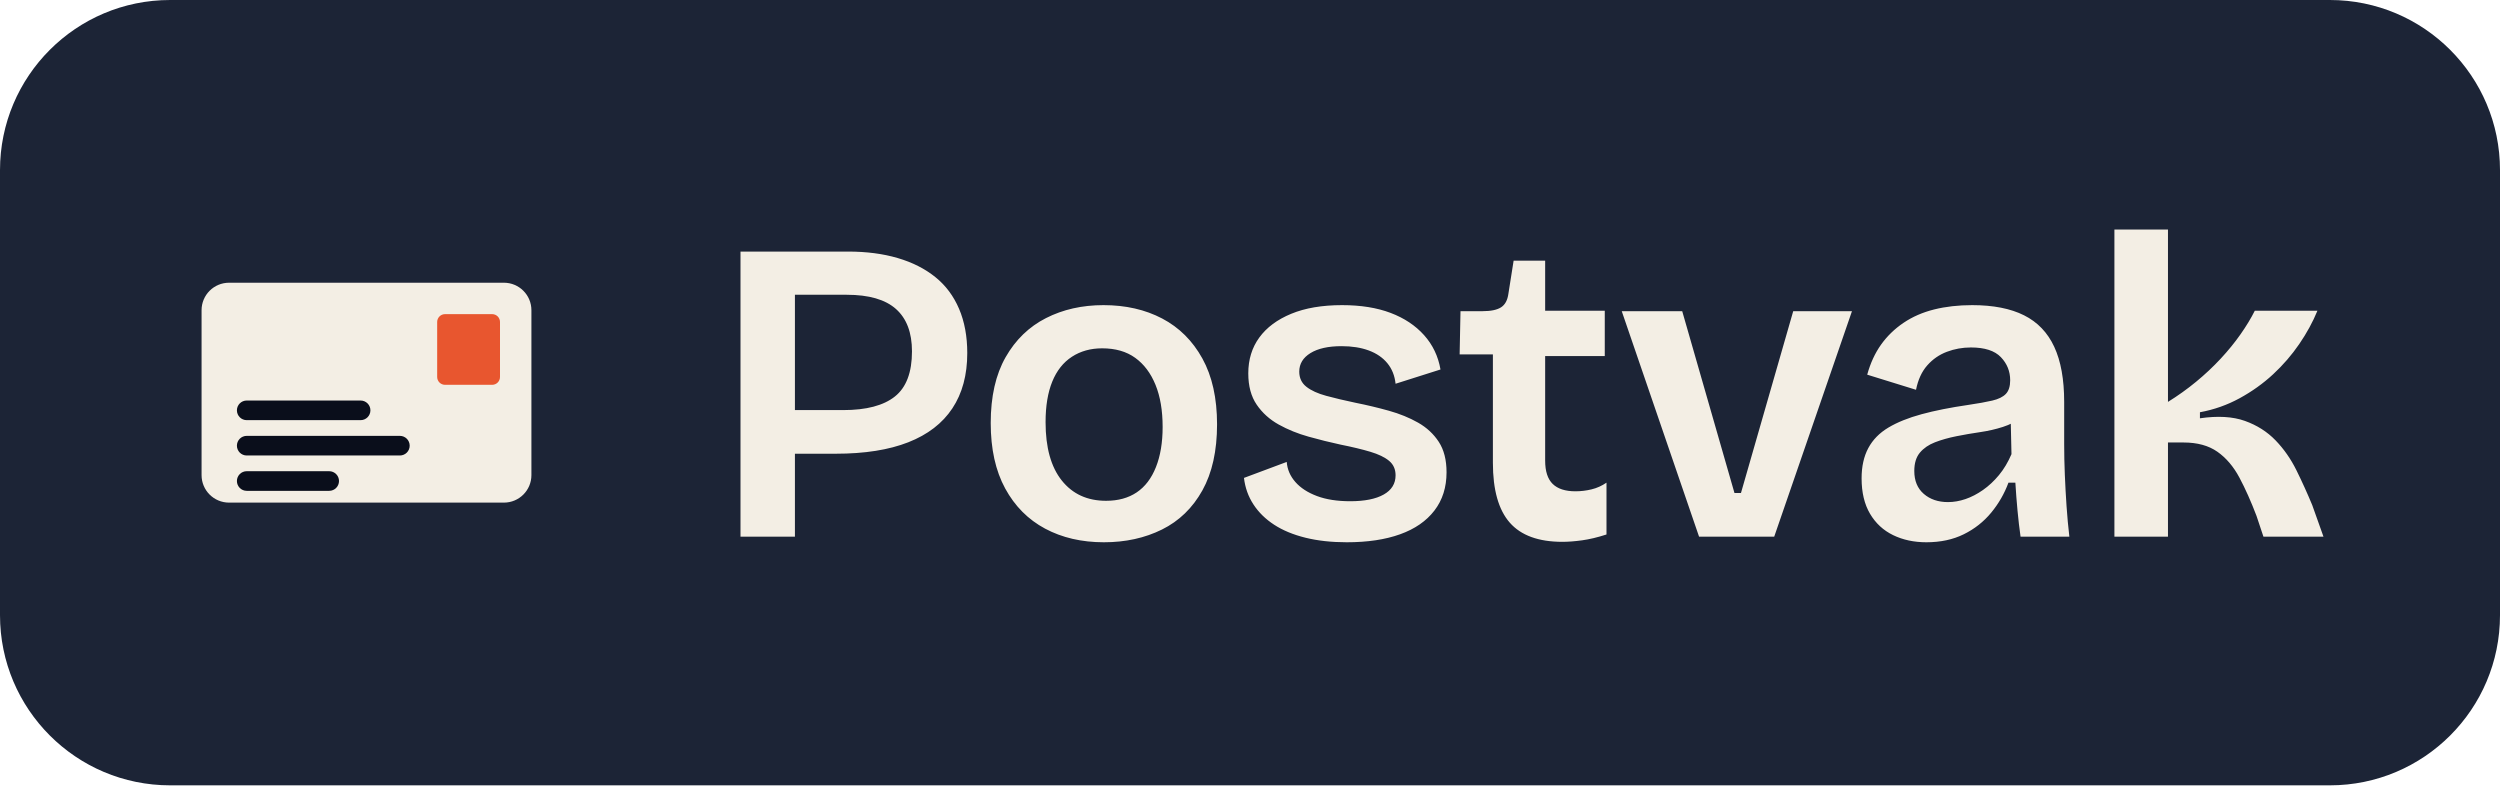
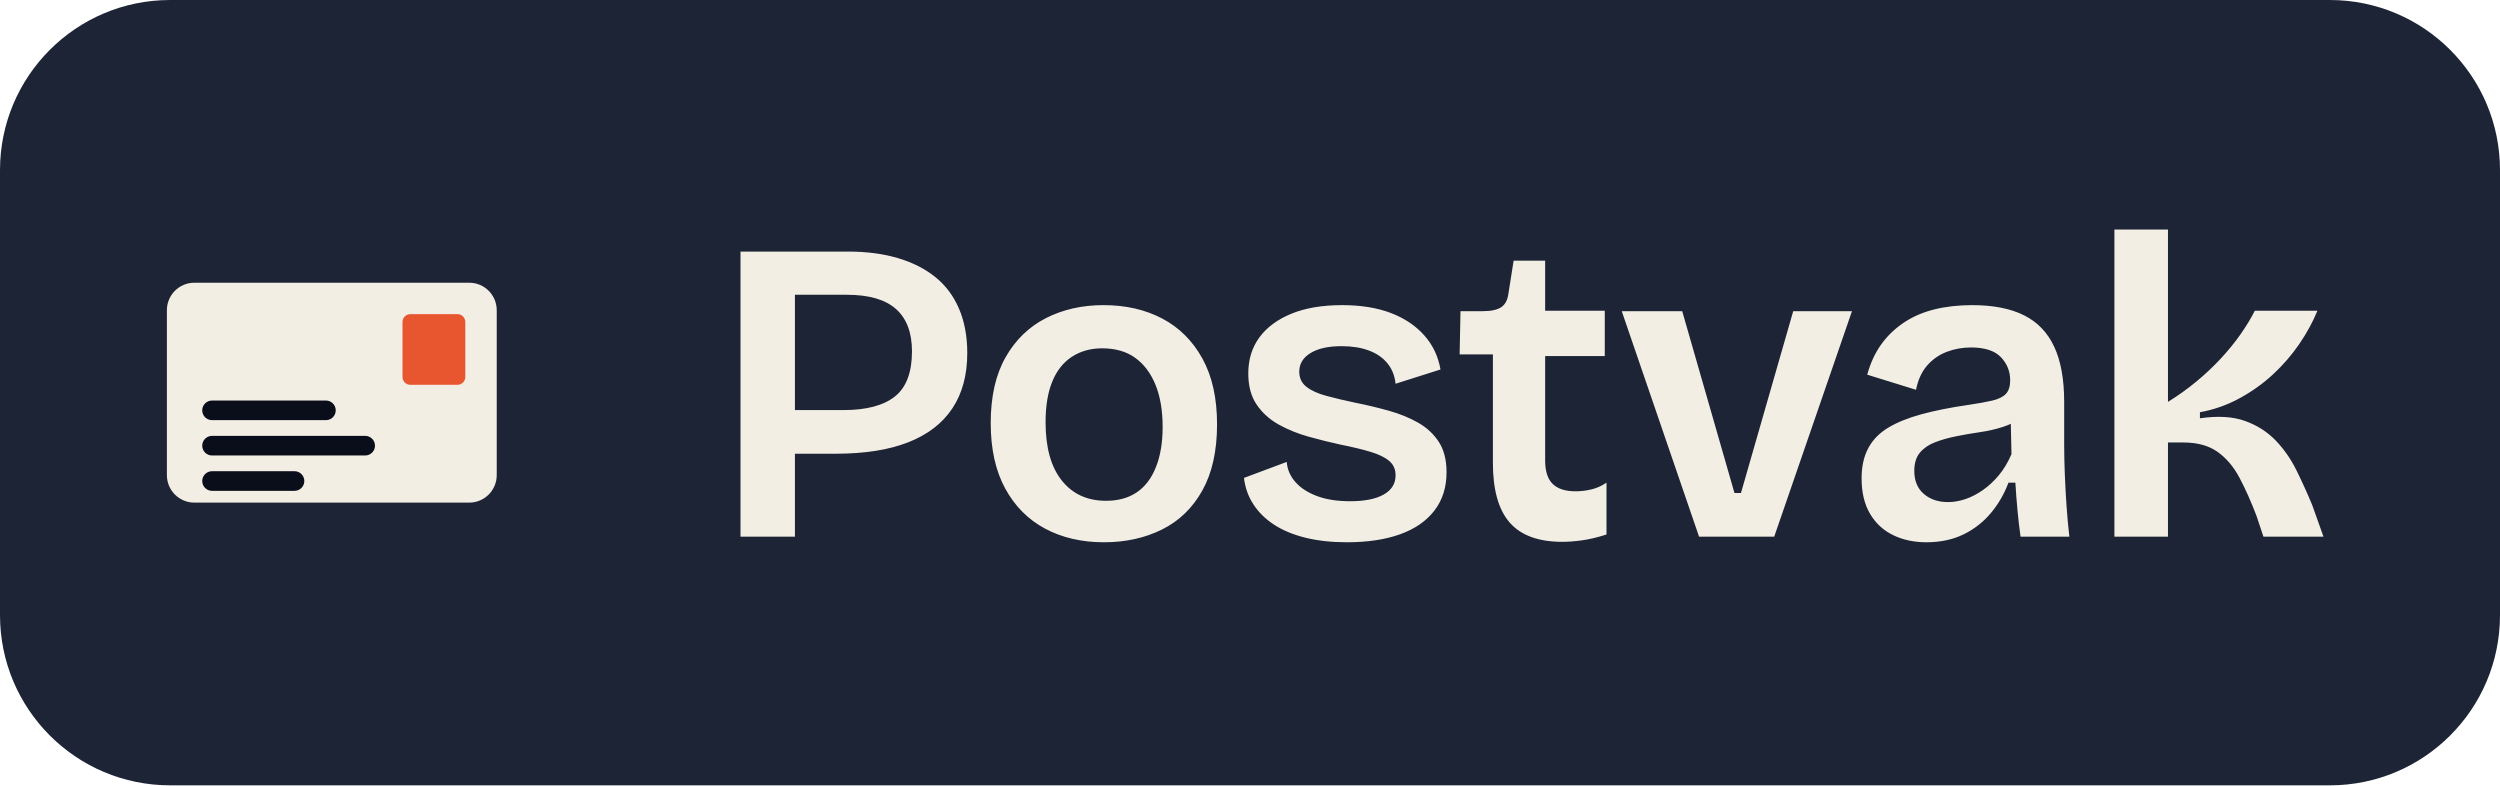
<svg xmlns="http://www.w3.org/2000/svg" width="382" height="120">
  <path fill="#1c2436" stroke="none" d="M 26 0 L 356 0 C 370.359 0 382 11.641 382 26 L 382 94 C 382 108.359 370.359 120 356 120 L 26 120 C 11.641 120 0 108.359 0 94 L 0 26 C -0 11.641 11.641 0 26 0 Z" />
-   <g transform="matrix(0.6 0 0 0.6 20 24)">
+   <g transform="matrix(0.6 0 0 0.6 14.7 24)">
    <path fill="#f3eee4" stroke="none" d="M 25 32 L 95 32 C 98.866 32 102 35.134 102 39 L 102 81 C 102 84.866 98.866 88 95 88 L 25 88 C 21.134 88 18 84.866 18 81 L 18 39 C 18 35.134 21.134 32 25 32 Z" />
    <path fill="#e8562f" stroke="none" d="M 80 40 L 92 40 C 93.105 40 94 40.895 94 42 L 94 56 C 94 57.105 93.105 58 92 58 L 80 58 C 78.895 58 78 57.105 78 56 L 78 42 C 78 40.895 78.895 40 80 40 Z" />
    <path fill="#0a0e1b" stroke="none" d="M 29.5 62 L 58.5 62 C 59.881 62 61 63.119 61 64.5 L 61 64.5 C 61 65.881 59.881 67 58.5 67 L 29.5 67 C 28.119 67 27 65.881 27 64.5 L 27 64.5 C 27 63.119 28.119 62 29.5 62 Z" />
    <path fill="#0a0e1b" stroke="none" d="M 29.5 71 L 68.5 71 C 69.881 71 71 72.119 71 73.5 L 71 73.5 C 71 74.881 69.881 76 68.5 76 L 29.5 76 C 28.119 76 27 74.881 27 73.5 L 27 73.5 C 27 72.119 28.119 71 29.5 71 Z" />
    <path fill="#0a0e1b" stroke="none" d="M 29.5 80 L 50.5 80 C 51.881 80 53 81.119 53 82.5 L 53 82.5 C 53 83.881 51.881 85 50.5 85 L 29.5 85 C 28.119 85 27 83.881 27 82.5 L 27 82.5 C 27 81.119 28.119 80 29.5 80 Z" />
  </g>
  <g>
    <path fill="#f3eee4" stroke="none" d="M 118.626 69.328 L 118.626 62.662 L 128.856 62.662 Q 134.136 62.662 136.743 60.583 Q 139.35 58.504 139.35 53.686 Q 139.35 49.396 136.908 47.218 Q 134.466 45.04 129.384 45.04 L 118.626 45.04 L 118.626 38.44 L 129.582 38.44 Q 133.806 38.44 137.172 39.43 Q 140.538 40.42 142.914 42.334 Q 145.29 44.248 146.544 47.185 Q 147.798 50.122 147.798 53.95 Q 147.798 58.966 145.521 62.398 Q 143.244 65.83 138.789 67.579 Q 134.334 69.328 127.734 69.328 Z M 113.148 82 L 113.148 38.44 L 121.464 38.44 L 121.464 82 Z M 168.674 82.858 Q 163.592 82.858 159.698 80.779 Q 155.804 78.7 153.593 74.641 Q 151.382 70.582 151.382 64.642 Q 151.382 58.57 153.659 54.577 Q 155.936 50.584 159.83 48.604 Q 163.724 46.624 168.608 46.624 Q 173.69 46.624 177.584 48.67 Q 181.478 50.716 183.722 54.775 Q 185.966 58.834 185.966 64.84 Q 185.966 70.912 183.722 74.938 Q 181.478 78.964 177.551 80.911 Q 173.624 82.858 168.674 82.858 Z M 169.004 76.522 Q 171.776 76.522 173.69 75.235 Q 175.604 73.948 176.627 71.374 Q 177.65 68.8 177.65 65.236 Q 177.65 61.474 176.561 58.801 Q 175.472 56.128 173.459 54.676 Q 171.446 53.224 168.41 53.224 Q 165.77 53.224 163.79 54.511 Q 161.81 55.798 160.787 58.306 Q 159.764 60.814 159.764 64.51 Q 159.764 70.318 162.239 73.42 Q 164.714 76.522 169.004 76.522 Z M 205.786 82.858 Q 202.288 82.858 199.483 82.165 Q 196.678 81.472 194.698 80.185 Q 192.718 78.898 191.53 77.083 Q 190.342 75.268 190.078 73.024 L 196.612 70.582 Q 196.744 72.298 197.932 73.651 Q 199.12 75.004 201.232 75.796 Q 203.344 76.588 206.314 76.588 Q 209.614 76.588 211.429 75.565 Q 213.244 74.542 213.244 72.628 Q 213.244 71.242 212.254 70.417 Q 211.264 69.592 209.383 69.031 Q 207.502 68.47 204.862 67.942 Q 202.42 67.414 199.945 66.721 Q 197.47 66.028 195.391 64.873 Q 193.312 63.718 192.025 61.837 Q 190.738 59.956 190.738 57.052 Q 190.738 53.884 192.421 51.574 Q 194.104 49.264 197.305 47.944 Q 200.506 46.624 205.06 46.624 Q 209.35 46.624 212.485 47.812 Q 215.62 49 217.6 51.211 Q 219.58 53.422 220.108 56.458 L 213.244 58.636 Q 213.046 56.788 211.99 55.501 Q 210.934 54.214 209.152 53.554 Q 207.37 52.894 204.994 52.894 Q 201.958 52.894 200.242 53.95 Q 198.526 55.006 198.526 56.788 Q 198.526 58.24 199.615 59.098 Q 200.704 59.956 202.651 60.484 Q 204.598 61.012 207.106 61.54 Q 209.746 62.068 212.221 62.761 Q 214.696 63.454 216.676 64.576 Q 218.656 65.698 219.844 67.513 Q 221.032 69.328 221.032 72.166 Q 221.032 75.598 219.184 78.007 Q 217.336 80.416 213.937 81.637 Q 210.538 82.858 205.786 82.858 Z M 238.74 82.792 Q 233.262 82.792 230.688 79.855 Q 228.114 76.918 228.114 70.714 L 228.114 54.148 L 223.032 54.148 L 223.164 47.548 L 226.53 47.548 Q 228.444 47.548 229.368 46.954 Q 230.292 46.36 230.49 44.842 L 231.282 39.826 L 236.1 39.826 L 236.1 47.482 L 245.208 47.482 L 245.208 54.412 L 236.1 54.412 L 236.1 70.384 Q 236.1 72.826 237.255 73.948 Q 238.41 75.07 240.72 75.07 Q 241.974 75.07 243.195 74.773 Q 244.416 74.476 245.472 73.75 L 245.472 81.67 Q 243.426 82.33 241.743 82.561 Q 240.06 82.792 238.74 82.792 Z M 259.616 82 L 247.802 47.548 L 257.042 47.548 L 265.028 75.334 L 266.018 75.334 L 274.004 47.548 L 282.98 47.548 L 271.1 82 Z M 294.352 82.858 Q 291.514 82.858 289.27 81.769 Q 287.026 80.68 285.739 78.502 Q 284.452 76.324 284.452 73.09 Q 284.452 70.384 285.475 68.47 Q 286.498 66.556 288.544 65.335 Q 290.59 64.114 293.626 63.289 Q 296.662 62.464 300.754 61.87 Q 302.998 61.54 304.417 61.21 Q 305.836 60.88 306.496 60.187 Q 307.156 59.494 307.156 58.108 Q 307.156 56.062 305.737 54.577 Q 304.318 53.092 301.15 53.092 Q 299.236 53.092 297.487 53.752 Q 295.738 54.412 294.484 55.831 Q 293.23 57.25 292.768 59.56 L 285.31 57.25 Q 286.036 54.61 287.422 52.663 Q 288.808 50.716 290.854 49.33 Q 292.9 47.944 295.54 47.284 Q 298.18 46.624 301.348 46.624 Q 306.166 46.624 309.268 48.175 Q 312.37 49.726 313.888 52.993 Q 315.406 56.26 315.406 61.408 L 315.406 67.876 Q 315.406 70.12 315.505 72.529 Q 315.604 74.938 315.769 77.347 Q 315.934 79.756 316.198 82 L 308.74 82 Q 308.476 80.152 308.278 78.04 Q 308.08 75.928 307.948 73.75 L 306.892 73.75 Q 305.968 76.258 304.252 78.337 Q 302.536 80.416 300.061 81.637 Q 297.586 82.858 294.352 82.858 Z M 297.652 76.72 Q 298.972 76.72 300.325 76.258 Q 301.678 75.796 302.998 74.872 Q 304.318 73.948 305.44 72.595 Q 306.562 71.242 307.354 69.394 L 307.222 63.52 L 308.806 63.784 Q 307.684 64.708 306.034 65.236 Q 304.384 65.764 302.569 66.028 Q 300.754 66.292 298.939 66.655 Q 297.124 67.018 295.672 67.579 Q 294.22 68.14 293.362 69.163 Q 292.504 70.186 292.504 71.968 Q 292.504 74.212 293.956 75.466 Q 295.408 76.72 297.652 76.72 Z M 323.082 82 L 323.082 35.074 L 331.266 35.074 L 331.266 61.408 Q 333.51 60.022 335.556 58.339 Q 337.602 56.656 339.318 54.808 Q 341.034 52.96 342.354 51.079 Q 343.674 49.198 344.532 47.482 L 354.102 47.482 Q 353.046 50.056 351.33 52.564 Q 349.614 55.072 347.337 57.184 Q 345.06 59.296 342.222 60.847 Q 339.384 62.398 336.15 62.992 L 336.15 63.916 Q 340.242 63.322 343.014 64.312 Q 345.786 65.302 347.7 67.282 Q 349.614 69.262 350.901 71.869 Q 352.188 74.476 353.31 77.182 L 355.026 82 L 345.852 82 L 344.796 78.832 Q 343.542 75.532 342.189 72.991 Q 340.836 70.45 338.823 69.031 Q 336.81 67.612 333.642 67.612 L 331.266 67.612 L 331.266 82 Z" />
  </g>
</svg>
